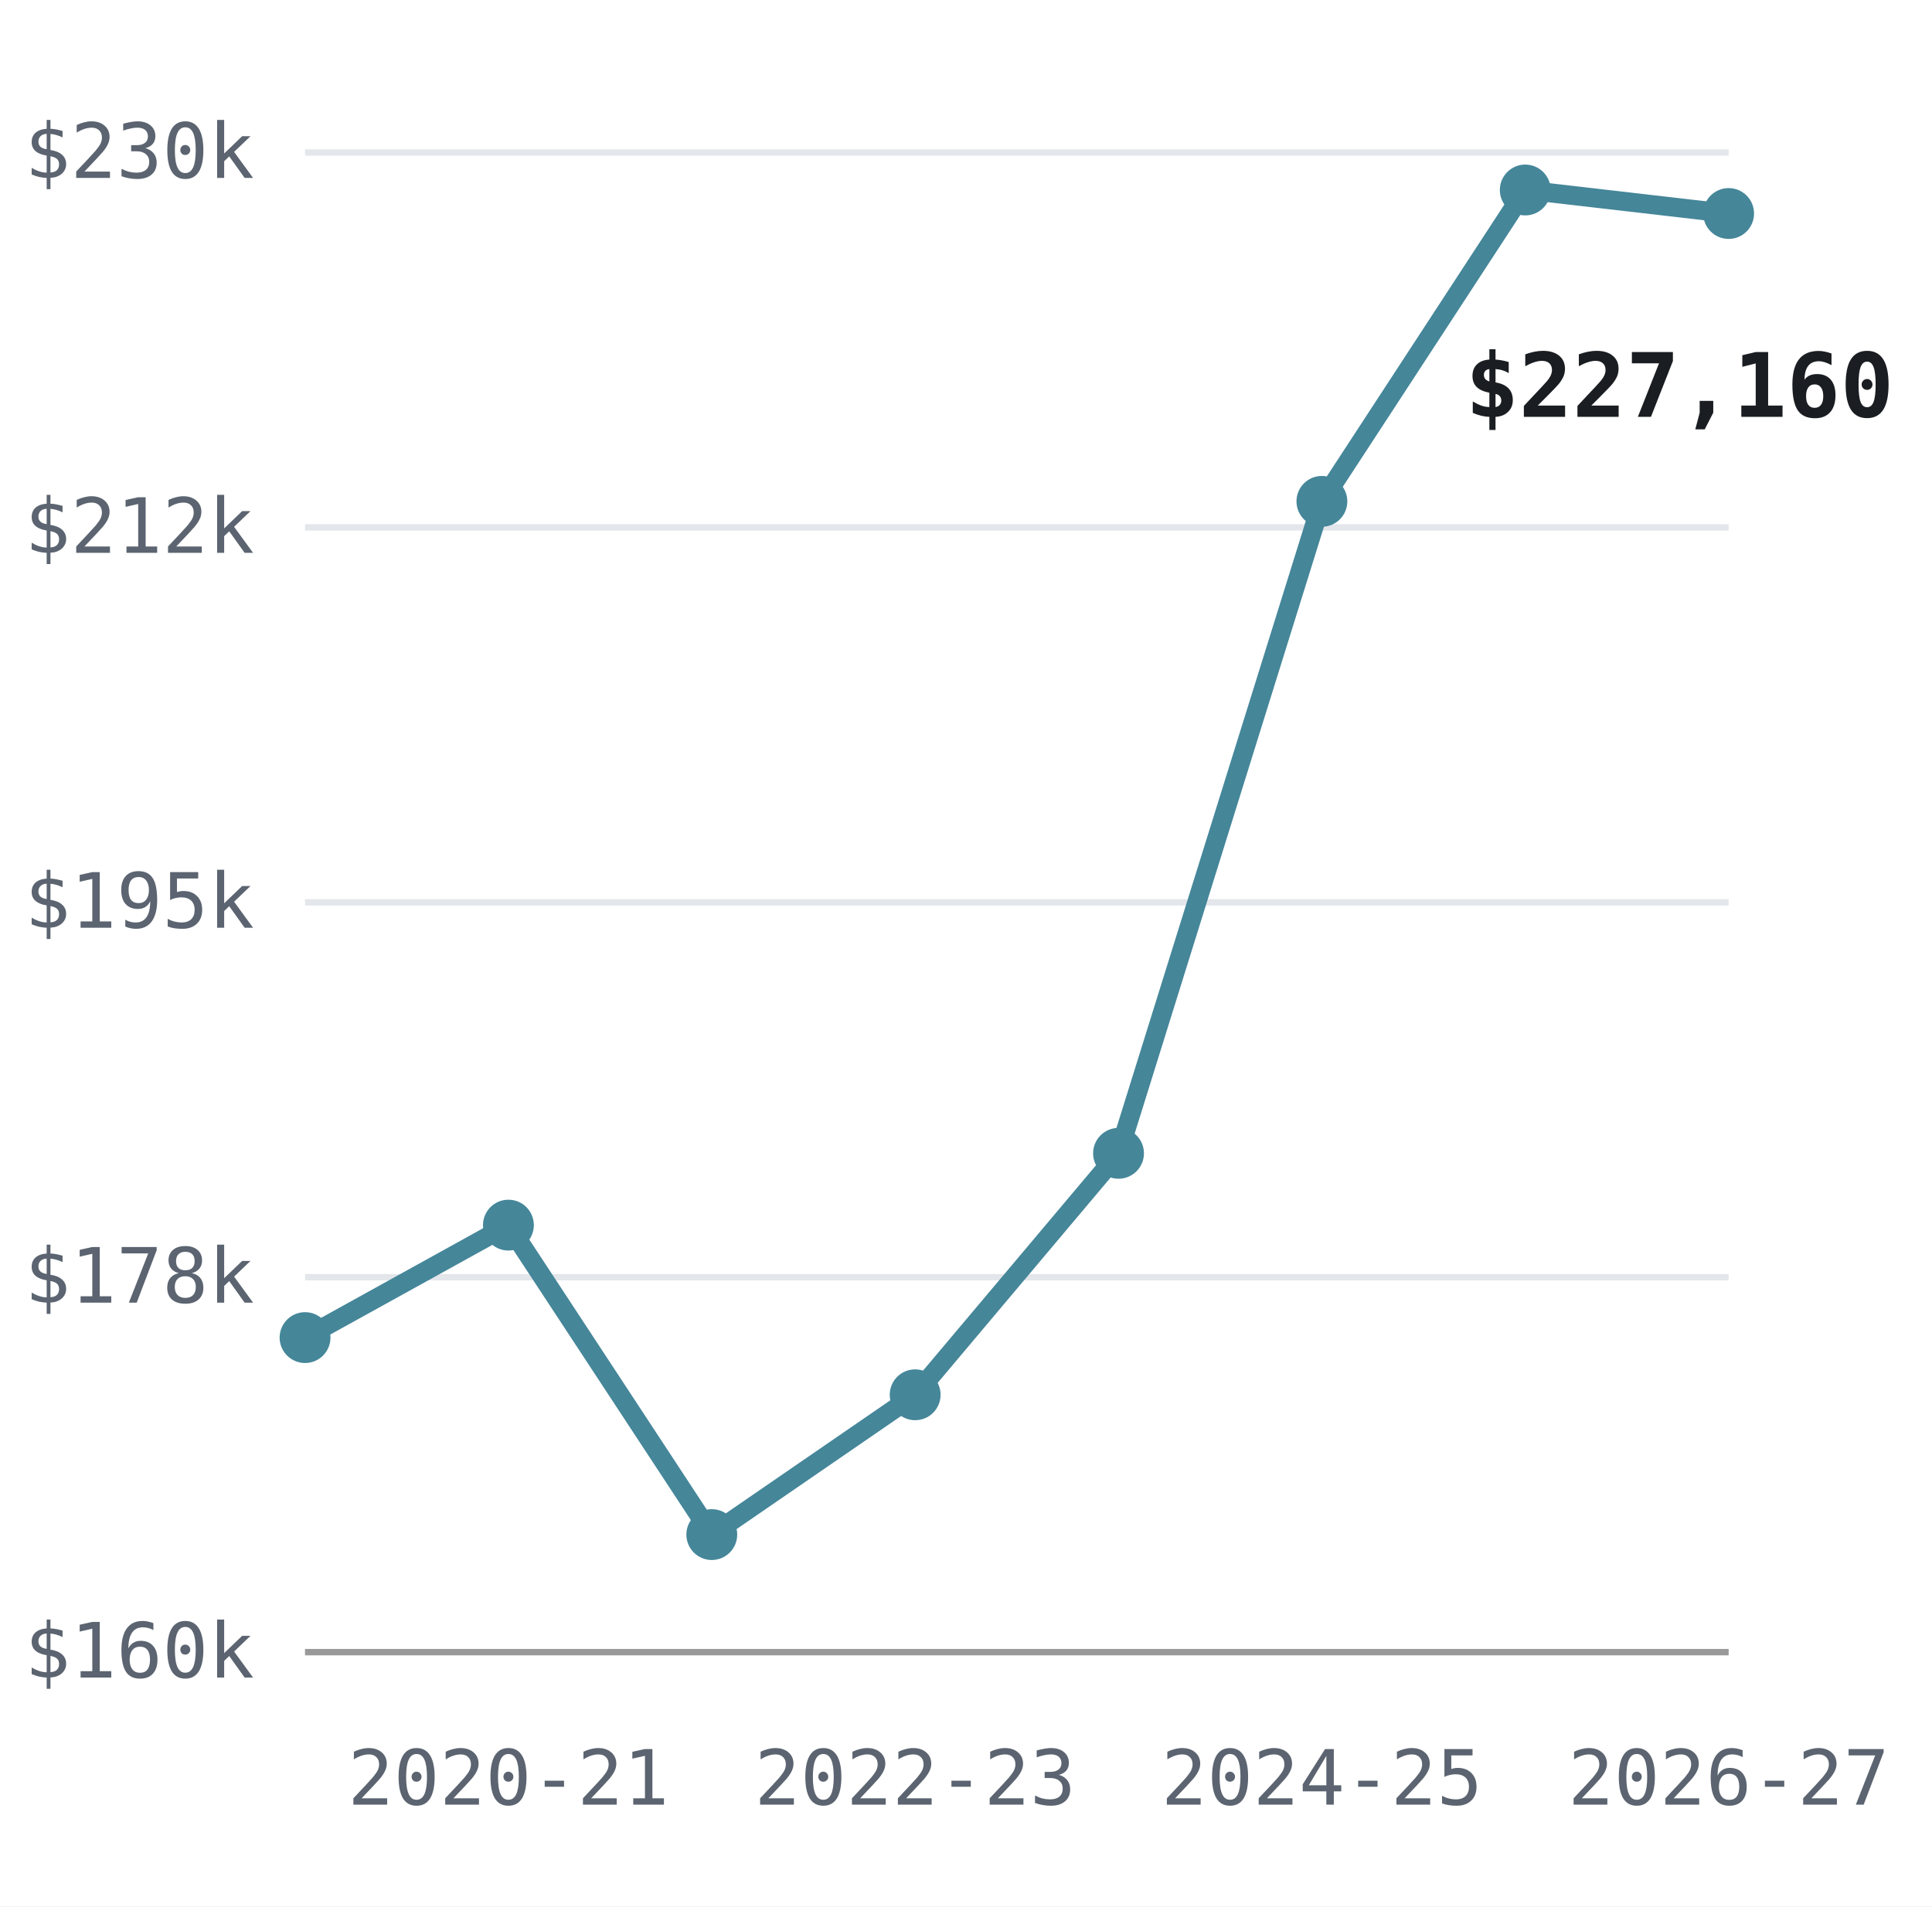
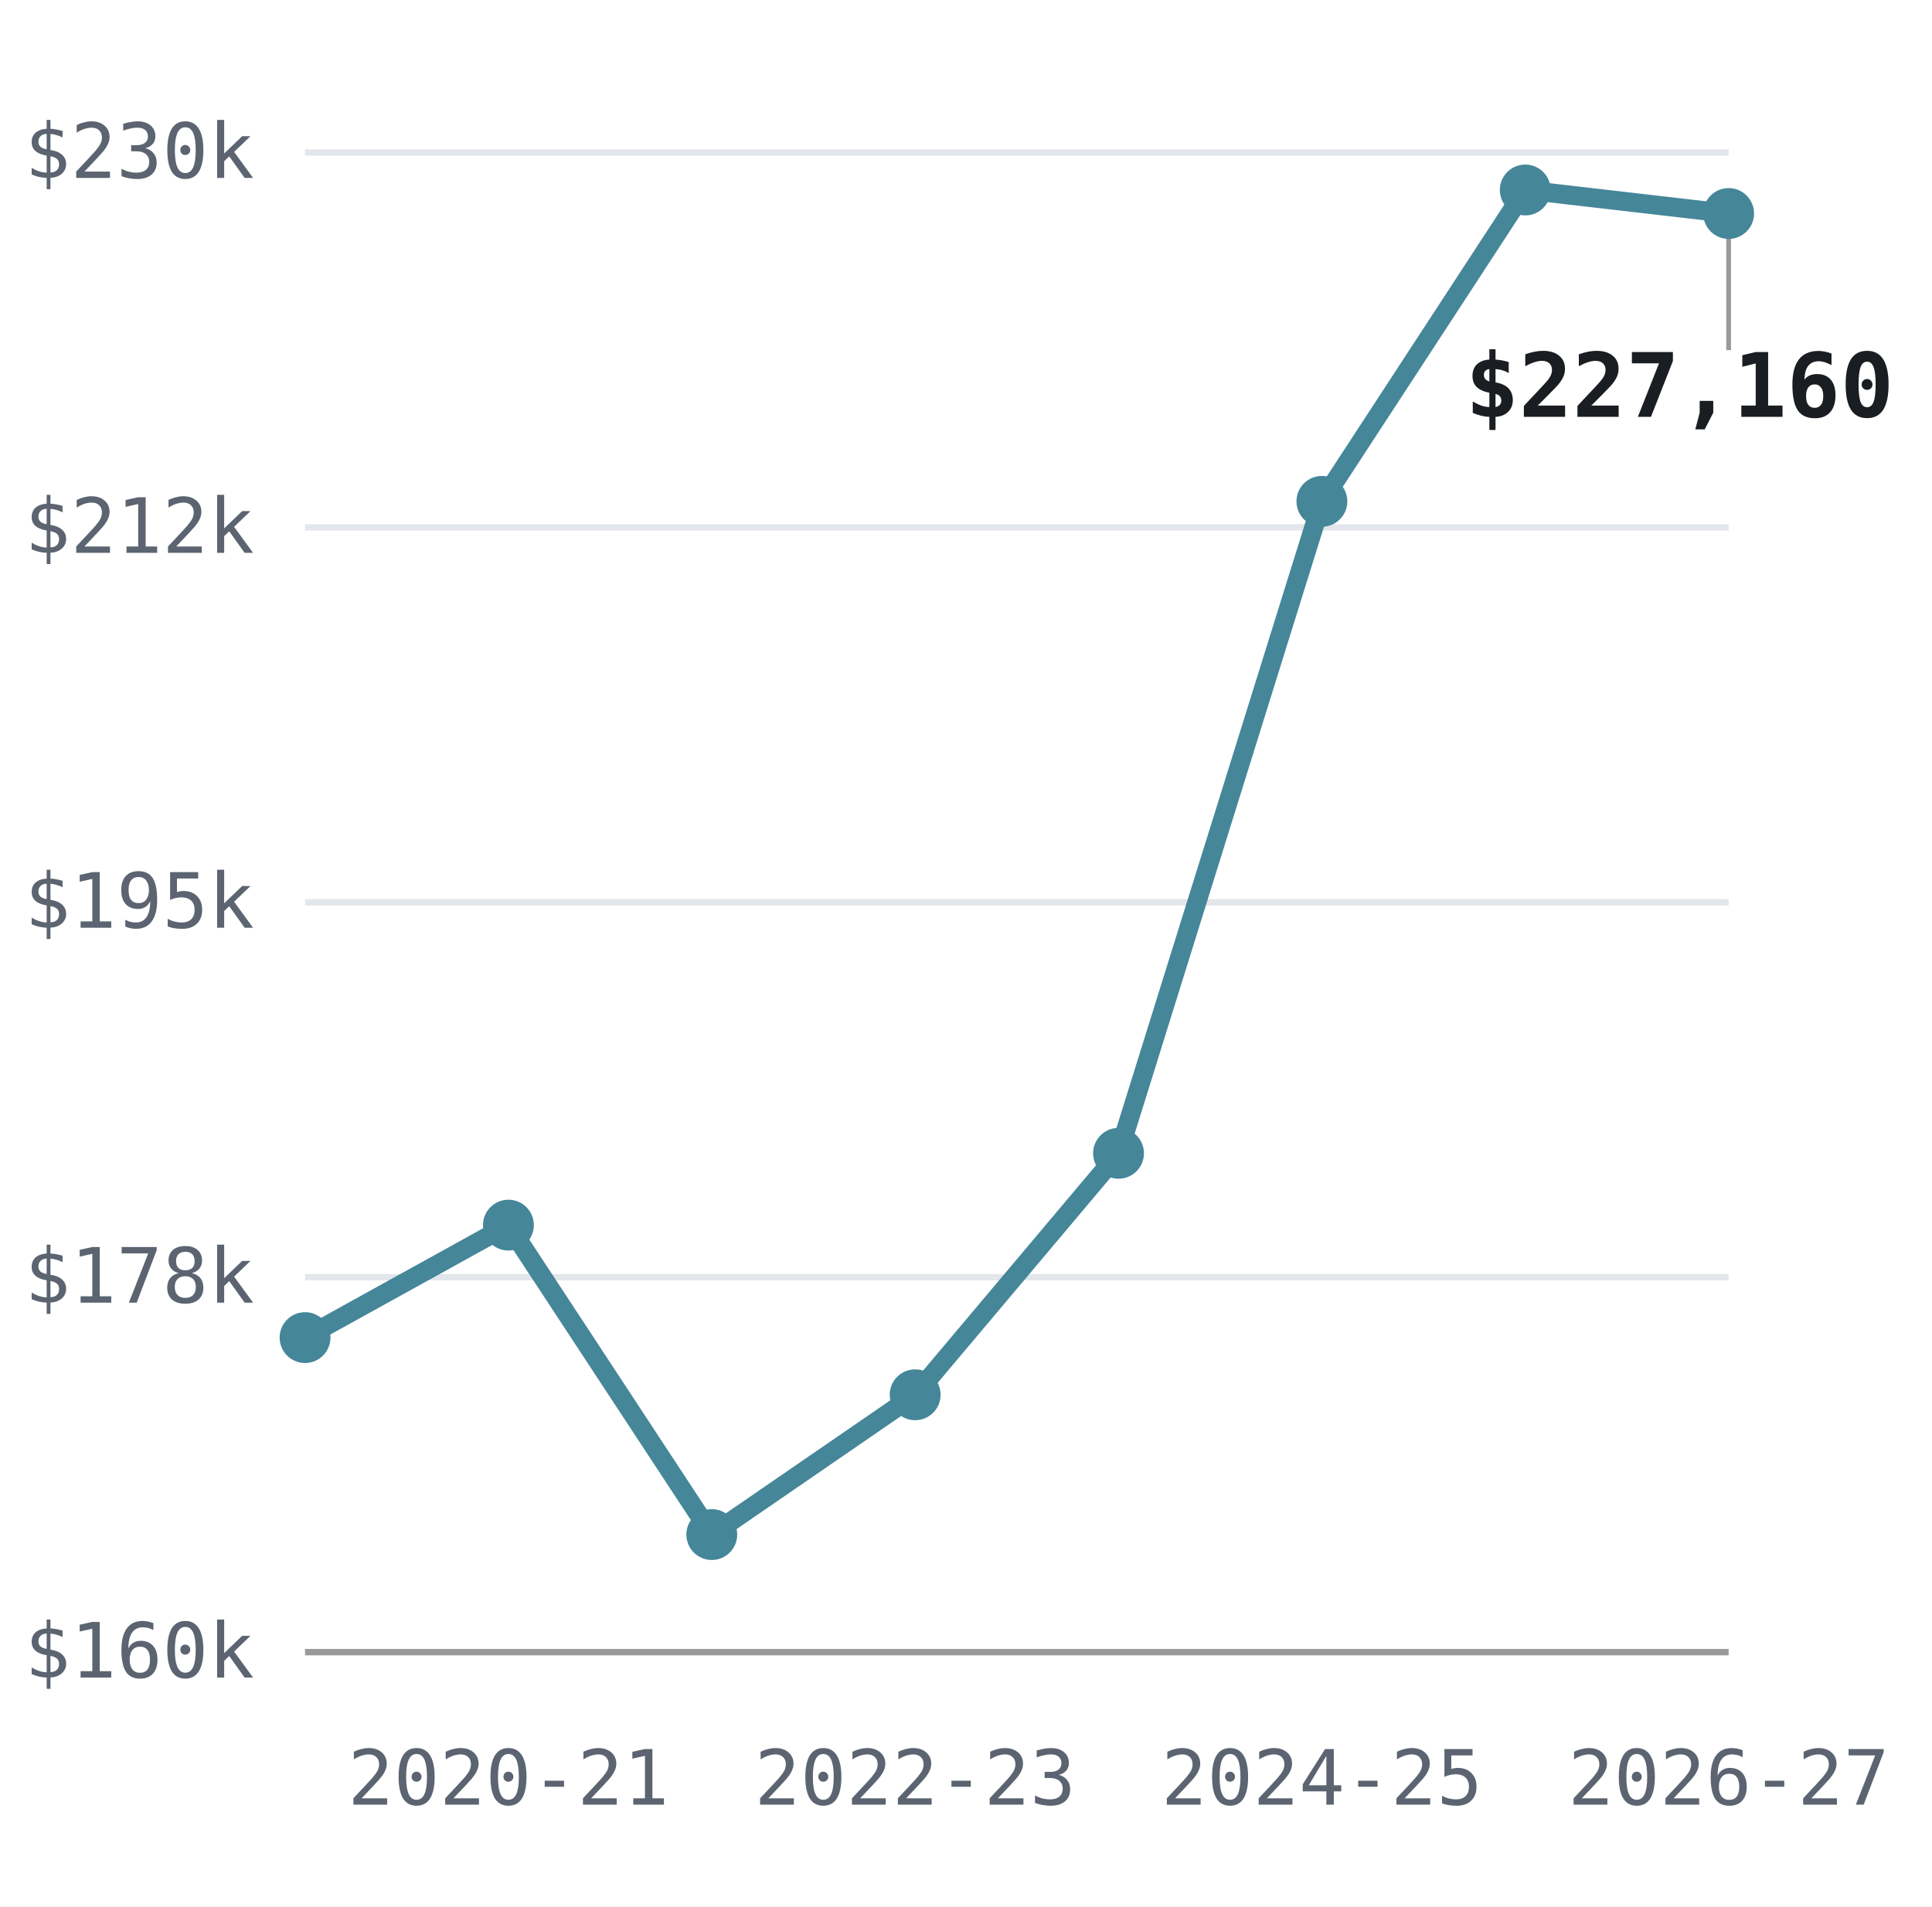
<svg xmlns="http://www.w3.org/2000/svg" width="304" height="300" viewBox="0 0 304 300" role="img">
  <rect width="304" height="300" fill="#ffffff" />
  <style>text{font-family:"JetBrains Mono",ui-monospace,monospace;font-size:12px;fill:#5b6470}.v{fill:#1a1d21;font-size:14px;font-weight:700}</style>
  <line x1="48" x2="272" y1="260.0" y2="260.0" stroke="#e3e6ea" />
  <text x="40" y="264.0" text-anchor="end">$160k</text>
  <line x1="48" x2="272" y1="201.0" y2="201.0" stroke="#e3e6ea" />
  <text x="40" y="205.0" text-anchor="end">$178k</text>
  <line x1="48" x2="272" y1="142.0" y2="142.0" stroke="#e3e6ea" />
  <text x="40" y="146.0" text-anchor="end">$195k</text>
  <line x1="48" x2="272" y1="83.0" y2="83.0" stroke="#e3e6ea" />
  <text x="40" y="87.0" text-anchor="end">$212k</text>
  <line x1="48" x2="272" y1="24.0" y2="24.0" stroke="#e3e6ea" />
  <text x="40" y="28.0" text-anchor="end">$230k</text>
  <line x1="48" x2="272" y1="260" y2="260" stroke="#999999" />
  <text x="80.0" y="284" text-anchor="middle">2020-21</text>
  <text x="144.0" y="284" text-anchor="middle">2022-23</text>
  <text x="208.0" y="284" text-anchor="middle">2024-25</text>
  <text x="272.0" y="284" text-anchor="middle">2026-27</text>
  <polyline fill="none" stroke="#458699" stroke-width="3" points="48.0,210.5 80.0,192.8 112.0,241.5 144.0,219.5 176.0,181.5 208.0,78.9 240.0,29.9 272.0,33.6" />
+   <line x1="272.0" y1="55.1" x2="272.0" y2="33.6" stroke="#999" stroke-width="0.75" />
  <circle cx="48.0" cy="210.5" r="4" fill="#458699" />
  <circle cx="80.0" cy="192.8" r="4" fill="#458699" />
  <circle cx="112.0" cy="241.5" r="4" fill="#458699" />
  <circle cx="144.0" cy="219.5" r="4" fill="#458699" />
  <circle cx="176.0" cy="181.5" r="4" fill="#458699" />
  <circle cx="208.0" cy="78.9" r="4" fill="#458699" />
  <circle cx="240.0" cy="29.9" r="4" fill="#458699" />
  <circle cx="272.0" cy="33.6" r="4" fill="#458699" />
  <text class="v" x="298.0" y="65.6" text-anchor="end">$227,160</text>
</svg>
